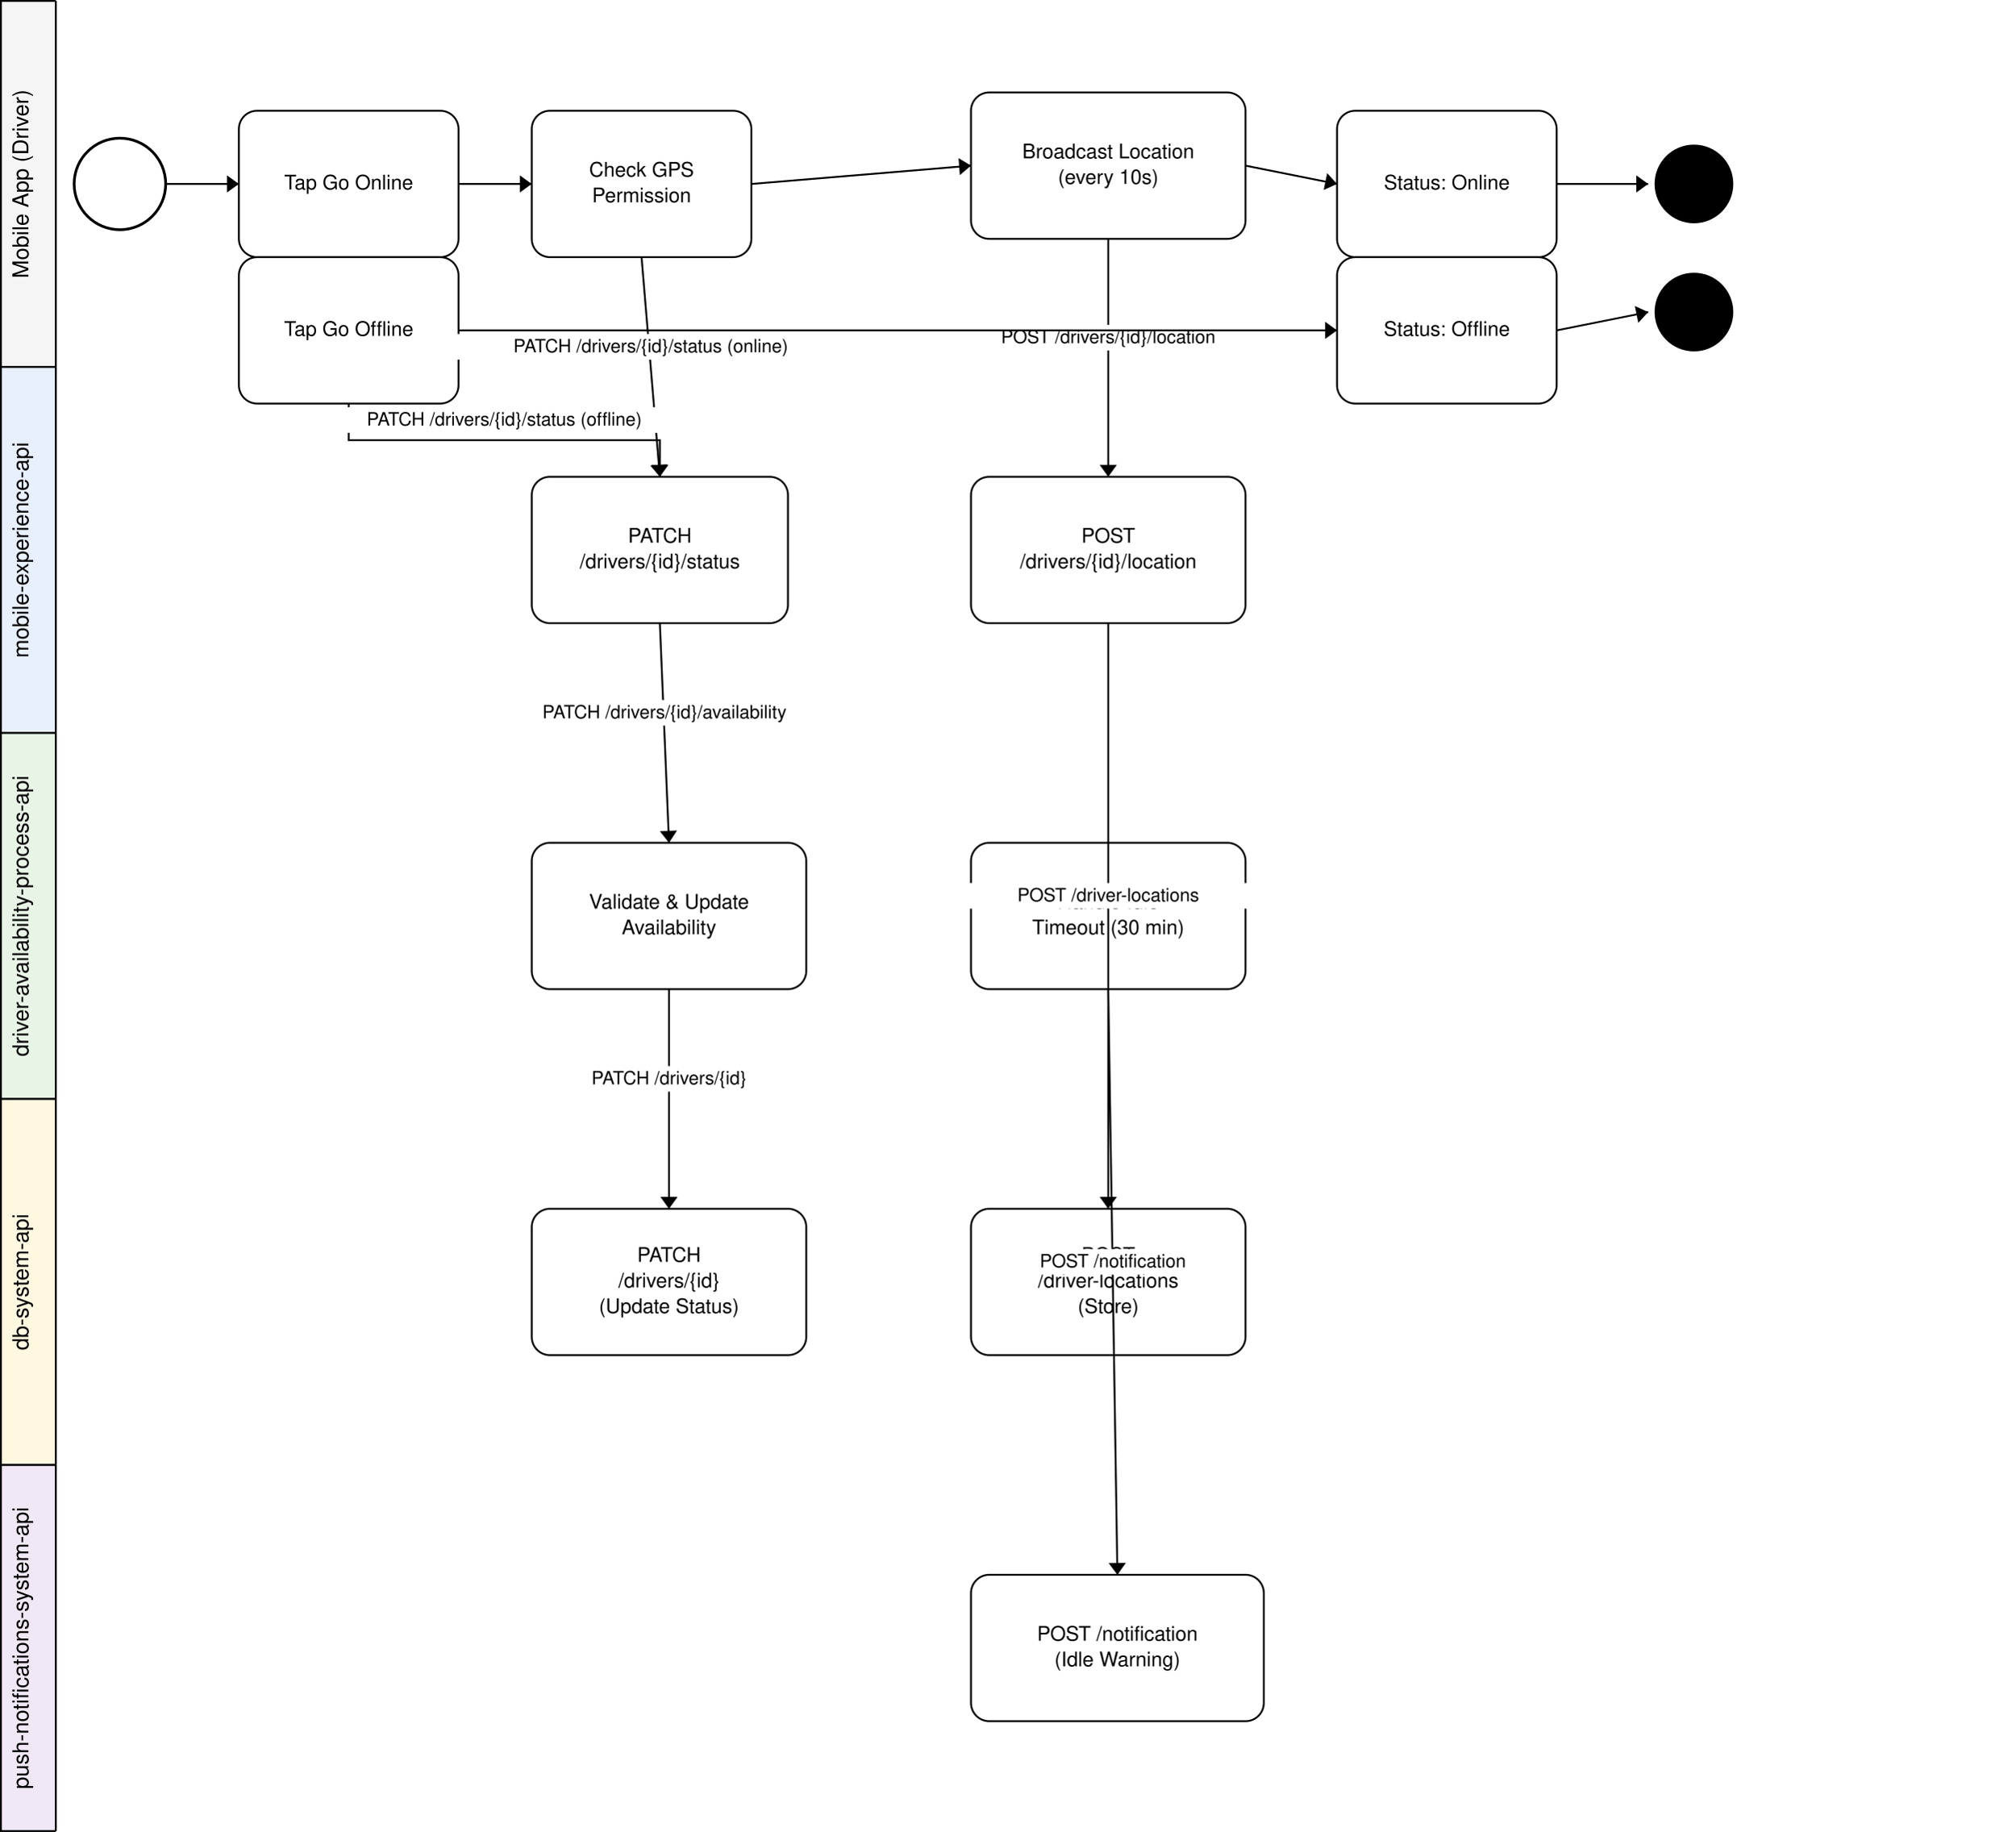
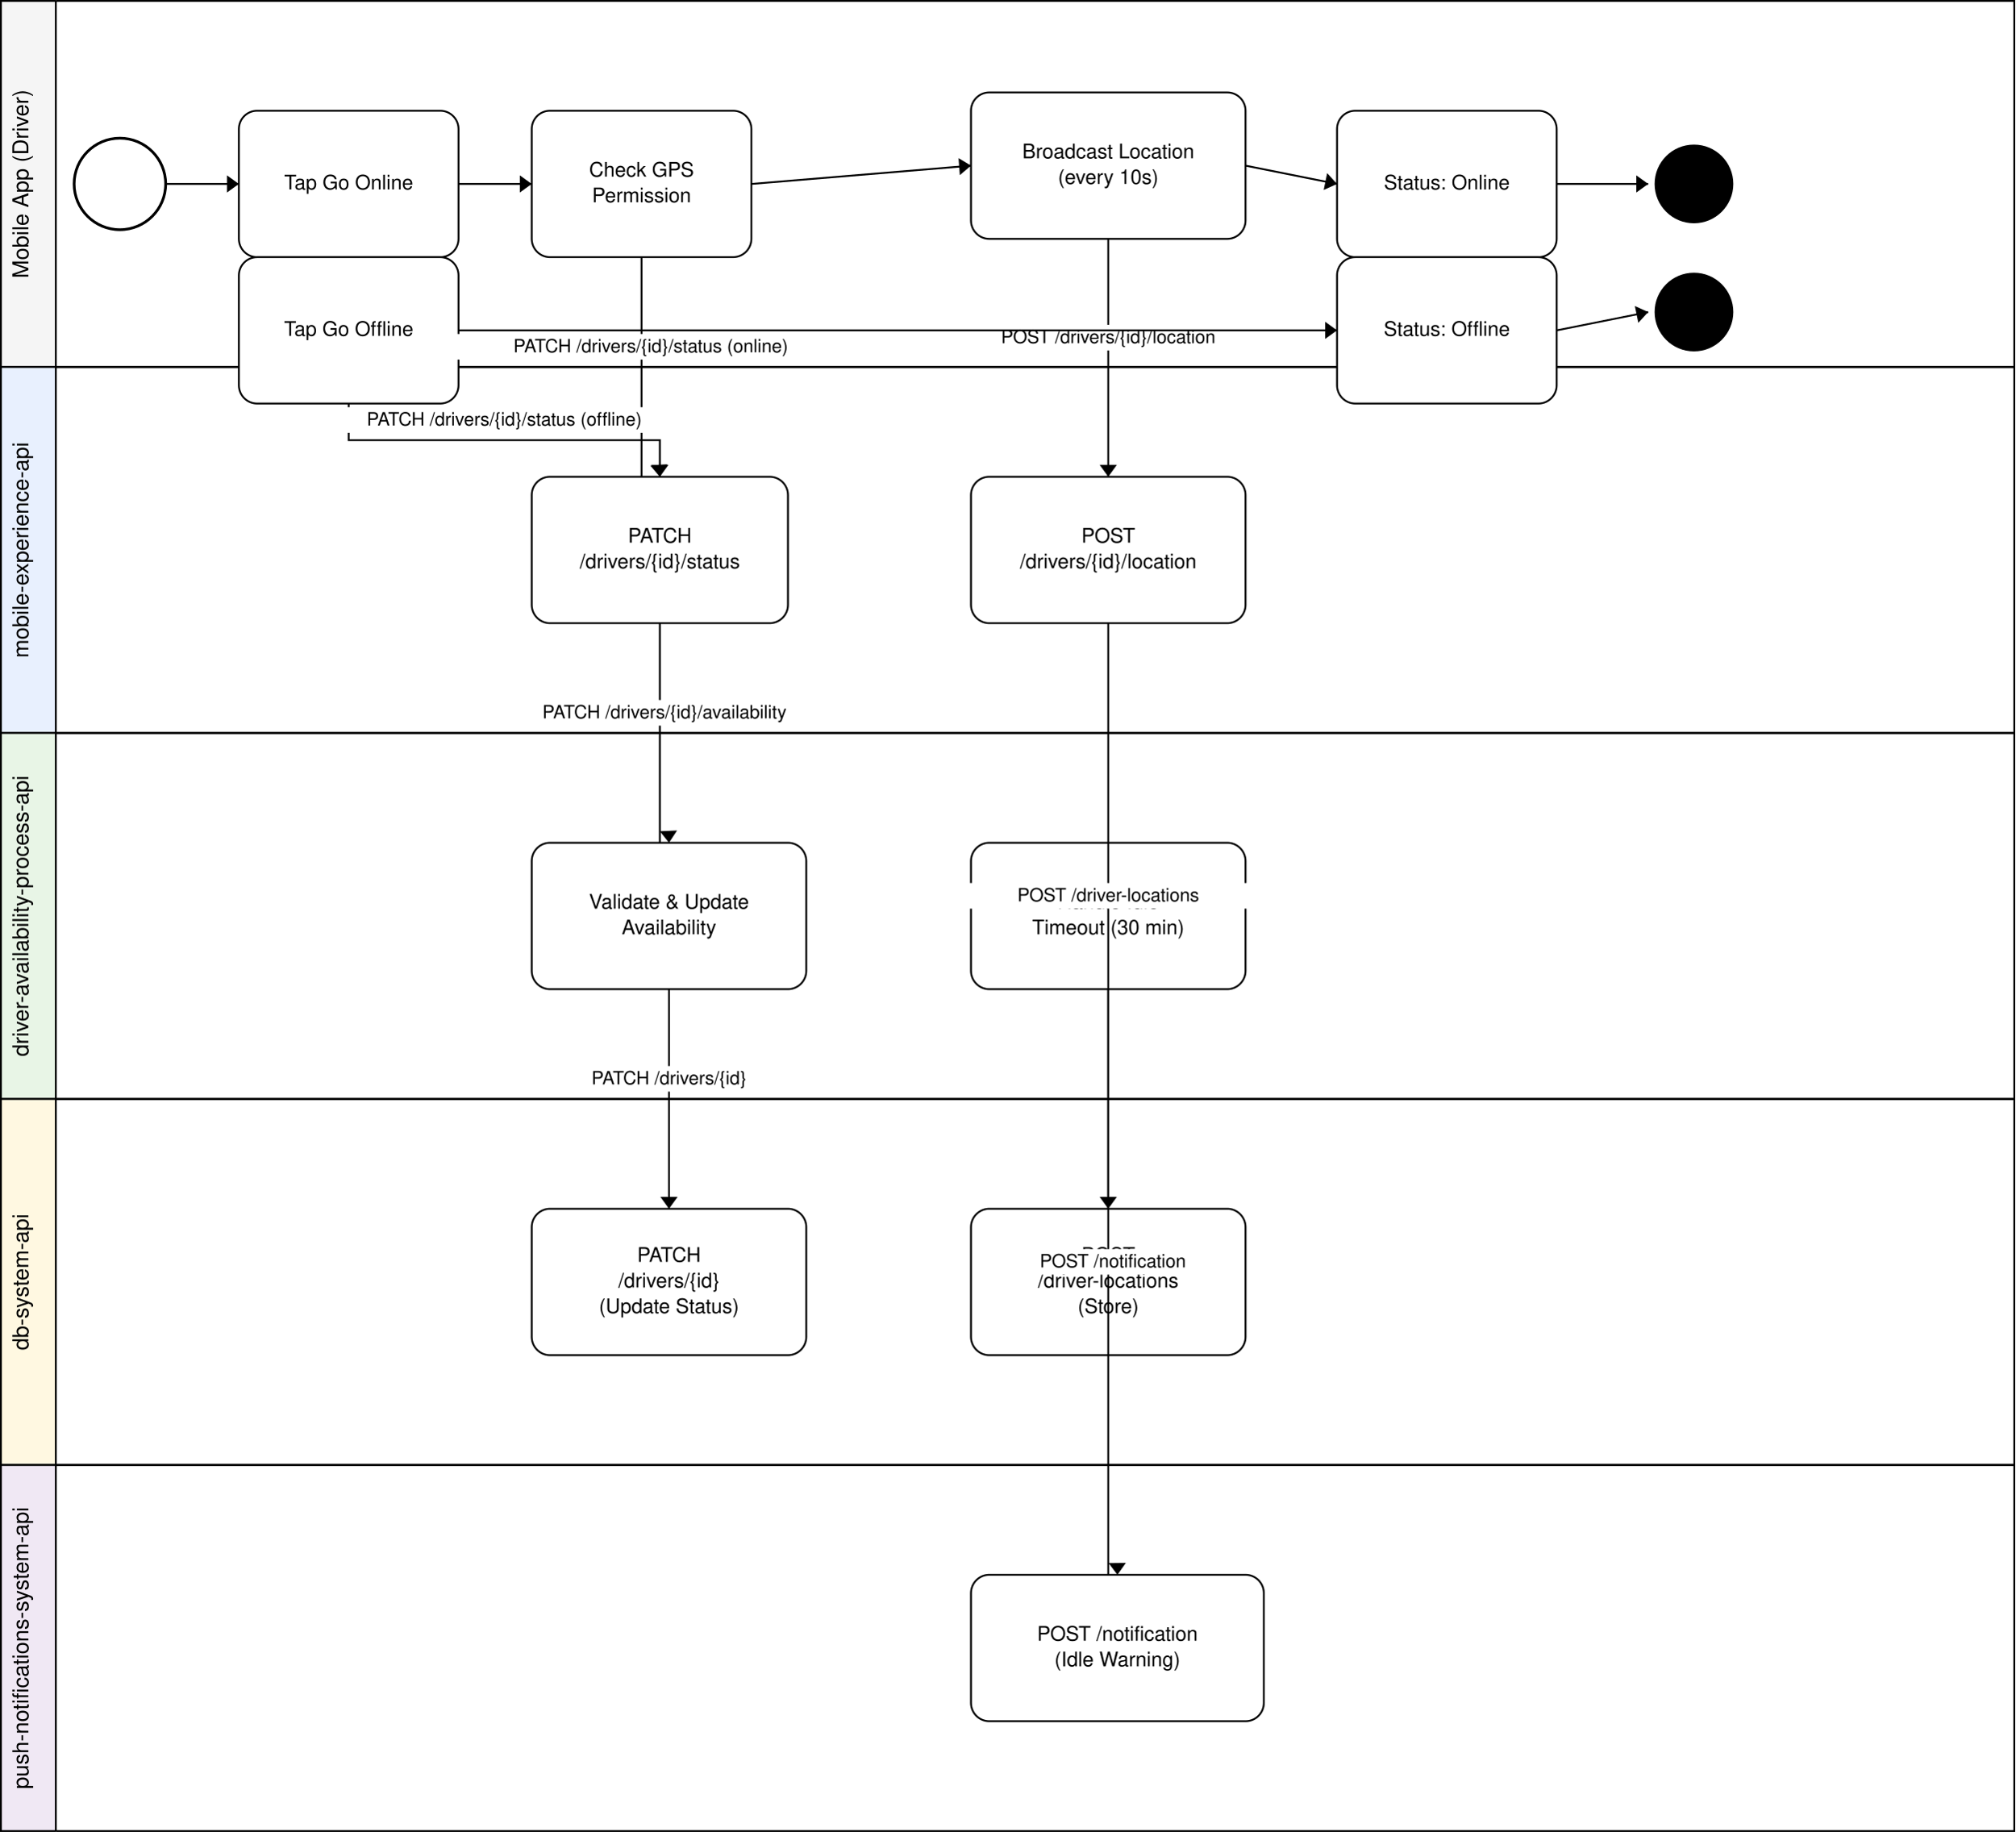
<svg xmlns="http://www.w3.org/2000/svg" version="1.1" width="1101px" height="1001px" viewBox="-0.5 -0.5 1101 1001" content="&lt;mxfile host=&quot;app.diagrams.net&quot; agent=&quot;RideXpress-docs&quot; version=&quot;24.5.3&quot; type=&quot;github&quot;&gt;   &lt;diagram name=&quot;Driver Availability (Go Online / Offline) Flow&quot; id=&quot;diagram-01&quot;&gt;     &lt;mxGraphModel dx=&quot;1652&quot; dy=&quot;1200&quot; grid=&quot;1&quot; gridSize=&quot;10&quot; guides=&quot;1&quot; tooltips=&quot;1&quot; connect=&quot;1&quot; arrows=&quot;1&quot; fold=&quot;1&quot; page=&quot;1&quot; pageScale=&quot;1&quot; pageWidth=&quot;1100&quot; pageHeight=&quot;1000&quot; math=&quot;0&quot; shadow=&quot;0&quot;&gt;       &lt;root&gt;         &lt;mxCell id=&quot;0&quot; /&gt;         &lt;mxCell id=&quot;1&quot; parent=&quot;0&quot; /&gt;         &lt;mxCell id=&quot;L1&quot; value=&quot;Mobile App (Driver)&quot; style=&quot;swimlane;horizontal=0;whiteSpace=wrap;html=1;&quot; parent=&quot;1&quot; vertex=&quot;1&quot;&gt;           &lt;mxGeometry y=&quot;0&quot; width=&quot;1100&quot; height=&quot;200&quot; as=&quot;geometry&quot; /&gt;         &lt;/mxCell&gt;         &lt;mxCell id=&quot;L2&quot; value=&quot;mobile-experience-api&quot; style=&quot;swimlane;horizontal=0;whiteSpace=wrap;html=1;&quot; parent=&quot;1&quot; vertex=&quot;1&quot;&gt;           &lt;mxGeometry y=&quot;200&quot; width=&quot;1100&quot; height=&quot;200&quot; as=&quot;geometry&quot; /&gt;         &lt;/mxCell&gt;         &lt;mxCell id=&quot;L3&quot; value=&quot;driver-availability-process-api&quot; style=&quot;swimlane;horizontal=0;whiteSpace=wrap;html=1;&quot; parent=&quot;1&quot; vertex=&quot;1&quot;&gt;           &lt;mxGeometry y=&quot;400&quot; width=&quot;1100&quot; height=&quot;200&quot; as=&quot;geometry&quot; /&gt;         &lt;/mxCell&gt;         &lt;mxCell id=&quot;L4&quot; value=&quot;db-system-api&quot; style=&quot;swimlane;horizontal=0;whiteSpace=wrap;html=1;&quot; parent=&quot;1&quot; vertex=&quot;1&quot;&gt;           &lt;mxGeometry y=&quot;600&quot; width=&quot;1100&quot; height=&quot;200&quot; as=&quot;geometry&quot; /&gt;         &lt;/mxCell&gt;         &lt;mxCell id=&quot;L5&quot; value=&quot;push-notifications-system-api&quot; style=&quot;swimlane;horizontal=0;whiteSpace=wrap;html=1;&quot; parent=&quot;1&quot; vertex=&quot;1&quot;&gt;           &lt;mxGeometry y=&quot;800&quot; width=&quot;1100&quot; height=&quot;200&quot; as=&quot;geometry&quot; /&gt;         &lt;/mxCell&gt;         &lt;mxCell id=&quot;start&quot; style=&quot;points=[[0.145,0.145,0],[0.5,0,0],[0.855,0.145,0],[1,0.5,0],[0.855,0.855,0],[0.5,1,0],[0.145,0.855,0],[0,0.5,0]];shape=mxgraph.bpmn.event;html=1;verticalLabelPosition=bottom;labelBackgroundColor=#ffffff;verticalAlign=top;align=center;perimeter=ellipsePerimeter;outlineConnect=0;aspect=fixed;outline=standard;symbol=general;&quot; parent=&quot;L1&quot; vertex=&quot;1&quot;&gt;           &lt;mxGeometry x=&quot;40&quot; y=&quot;75&quot; width=&quot;50&quot; height=&quot;50&quot; as=&quot;geometry&quot; /&gt;         &lt;/mxCell&gt;         &lt;mxCell id=&quot;t1&quot; value=&quot;Tap Go Online&quot; style=&quot;points=[[0.25,0,0],[0.5,0,0],[0.75,0,0],[1,0.25,0],[1,0.5,0],[1,0.75,0],[0.75,1,0],[0.5,1,0],[0.25,1,0],[0,0.75,0],[0,0.5,0],[0,0.25,0]];shape=mxgraph.bpmn.task;whiteSpace=wrap;rectStyle=rounded;size=10;html=1;container=1;expand=0;collapsible=0;taskMarker=abstract;&quot; parent=&quot;L1&quot; vertex=&quot;1&quot;&gt;           &lt;mxGeometry x=&quot;130&quot; y=&quot;60&quot; width=&quot;120&quot; height=&quot;80&quot; as=&quot;geometry&quot; /&gt;         &lt;/mxCell&gt;         &lt;mxCell id=&quot;t1b&quot; value=&quot;Check GPS Permission&quot; style=&quot;points=[[0.25,0,0],[0.5,0,0],[0.75,0,0],[1,0.25,0],[1,0.5,0],[1,0.75,0],[0.75,1,0],[0.5,1,0],[0.25,1,0],[0,0.75,0],[0,0.5,0],[0,0.25,0]];shape=mxgraph.bpmn.task;whiteSpace=wrap;rectStyle=rounded;size=10;html=1;container=1;expand=0;collapsible=0;taskMarker=abstract;&quot; parent=&quot;L1&quot; vertex=&quot;1&quot;&gt;           &lt;mxGeometry x=&quot;290&quot; y=&quot;60&quot; width=&quot;120&quot; height=&quot;80&quot; as=&quot;geometry&quot; /&gt;         &lt;/mxCell&gt;         &lt;mxCell id=&quot;t1c&quot; value=&quot;Broadcast Location (every 10s)&quot; style=&quot;points=[[0.25,0,0],[0.5,0,0],[0.75,0,0],[1,0.25,0],[1,0.5,0],[1,0.75,0],[0.75,1,0],[0.5,1,0],[0.25,1,0],[0,0.75,0],[0,0.5,0],[0,0.25,0]];shape=mxgraph.bpmn.task;whiteSpace=wrap;rectStyle=rounded;size=10;html=1;container=1;expand=0;collapsible=0;taskMarker=abstract;&quot; parent=&quot;L1&quot; vertex=&quot;1&quot;&gt;           &lt;mxGeometry x=&quot;530&quot; y=&quot;50&quot; width=&quot;150&quot; height=&quot;80&quot; as=&quot;geometry&quot; /&gt;         &lt;/mxCell&gt;         &lt;mxCell id=&quot;t1d&quot; value=&quot;Status: Online&quot; style=&quot;points=[[0.25,0,0],[0.5,0,0],[0.75,0,0],[1,0.25,0],[1,0.5,0],[1,0.75,0],[0.75,1,0],[0.5,1,0],[0.25,1,0],[0,0.75,0],[0,0.5,0],[0,0.25,0]];shape=mxgraph.bpmn.task;whiteSpace=wrap;rectStyle=rounded;size=10;html=1;container=1;expand=0;collapsible=0;taskMarker=abstract;&quot; parent=&quot;L1&quot; vertex=&quot;1&quot;&gt;           &lt;mxGeometry x=&quot;730&quot; y=&quot;60&quot; width=&quot;120&quot; height=&quot;80&quot; as=&quot;geometry&quot; /&gt;         &lt;/mxCell&gt;         &lt;mxCell id=&quot;t1e&quot; value=&quot;Tap Go Offline&quot; style=&quot;points=[[0.25,0,0],[0.5,0,0],[0.75,0,0],[1,0.25,0],[1,0.5,0],[1,0.75,0],[0.75,1,0],[0.5,1,0],[0.25,1,0],[0,0.75,0],[0,0.5,0],[0,0.25,0]];shape=mxgraph.bpmn.task;whiteSpace=wrap;rectStyle=rounded;size=10;html=1;container=1;expand=0;collapsible=0;taskMarker=abstract;&quot; parent=&quot;L1&quot; vertex=&quot;1&quot;&gt;           &lt;mxGeometry x=&quot;130&quot; y=&quot;140&quot; width=&quot;120&quot; height=&quot;80&quot; as=&quot;geometry&quot; /&gt;         &lt;/mxCell&gt;         &lt;mxCell id=&quot;t1f&quot; value=&quot;Status: Offline&quot; style=&quot;points=[[0.25,0,0],[0.5,0,0],[0.75,0,0],[1,0.25,0],[1,0.5,0],[1,0.75,0],[0.75,1,0],[0.5,1,0],[0.25,1,0],[0,0.75,0],[0,0.5,0],[0,0.25,0]];shape=mxgraph.bpmn.task;whiteSpace=wrap;rectStyle=rounded;size=10;html=1;container=1;expand=0;collapsible=0;taskMarker=abstract;&quot; parent=&quot;L1&quot; vertex=&quot;1&quot;&gt;           &lt;mxGeometry x=&quot;730&quot; y=&quot;140&quot; width=&quot;120&quot; height=&quot;80&quot; as=&quot;geometry&quot; /&gt;         &lt;/mxCell&gt;         &lt;mxCell id=&quot;end&quot; style=&quot;ellipse;whiteSpace=wrap;html=1;aspect=fixed;fillColor=#000000;&quot; parent=&quot;L1&quot; vertex=&quot;1&quot;&gt;           &lt;mxGeometry x=&quot;900&quot; y=&quot;75&quot; width=&quot;50&quot; height=&quot;50&quot; as=&quot;geometry&quot; /&gt;         &lt;/mxCell&gt;         &lt;mxCell id=&quot;end2&quot; style=&quot;ellipse;whiteSpace=wrap;html=1;aspect=fixed;fillColor=#000000;&quot; parent=&quot;L1&quot; vertex=&quot;1&quot;&gt;           &lt;mxGeometry x=&quot;900&quot; y=&quot;145&quot; width=&quot;50&quot; height=&quot;50&quot; as=&quot;geometry&quot; /&gt;         &lt;/mxCell&gt;         &lt;mxCell id=&quot;t2&quot; value=&quot;PATCH /drivers/{id}/status&quot; style=&quot;points=[[0.25,0,0],[0.5,0,0],[0.75,0,0],[1,0.25,0],[1,0.5,0],[1,0.75,0],[0.75,1,0],[0.5,1,0],[0.25,1,0],[0,0.75,0],[0,0.5,0],[0,0.25,0]];shape=mxgraph.bpmn.task;whiteSpace=wrap;rectStyle=rounded;size=10;html=1;container=1;expand=0;collapsible=0;taskMarker=abstract;&quot; parent=&quot;L2&quot; vertex=&quot;1&quot;&gt;           &lt;mxGeometry x=&quot;290&quot; y=&quot;60&quot; width=&quot;140&quot; height=&quot;80&quot; as=&quot;geometry&quot; /&gt;         &lt;/mxCell&gt;         &lt;mxCell id=&quot;t2b&quot; value=&quot;POST /drivers/{id}/location&quot; style=&quot;points=[[0.25,0,0],[0.5,0,0],[0.75,0,0],[1,0.25,0],[1,0.5,0],[1,0.75,0],[0.75,1,0],[0.5,1,0],[0.25,1,0],[0,0.75,0],[0,0.5,0],[0,0.25,0]];shape=mxgraph.bpmn.task;whiteSpace=wrap;rectStyle=rounded;size=10;html=1;container=1;expand=0;collapsible=0;taskMarker=abstract;&quot; parent=&quot;L2&quot; vertex=&quot;1&quot;&gt;           &lt;mxGeometry x=&quot;530&quot; y=&quot;60&quot; width=&quot;150&quot; height=&quot;80&quot; as=&quot;geometry&quot; /&gt;         &lt;/mxCell&gt;         &lt;mxCell id=&quot;t3&quot; value=&quot;Validate &amp;amp; Update Availability&quot; style=&quot;points=[[0.25,0,0],[0.5,0,0],[0.75,0,0],[1,0.25,0],[1,0.5,0],[1,0.75,0],[0.75,1,0],[0.5,1,0],[0.25,1,0],[0,0.75,0],[0,0.5,0],[0,0.25,0]];shape=mxgraph.bpmn.task;whiteSpace=wrap;rectStyle=rounded;size=10;html=1;container=1;expand=0;collapsible=0;taskMarker=abstract;&quot; parent=&quot;L3&quot; vertex=&quot;1&quot;&gt;           &lt;mxGeometry x=&quot;290&quot; y=&quot;60&quot; width=&quot;150&quot; height=&quot;80&quot; as=&quot;geometry&quot; /&gt;         &lt;/mxCell&gt;         &lt;mxCell id=&quot;t3b&quot; value=&quot;Handle Idle Timeout (30 min)&quot; style=&quot;points=[[0.25,0,0],[0.5,0,0],[0.75,0,0],[1,0.25,0],[1,0.5,0],[1,0.75,0],[0.75,1,0],[0.5,1,0],[0.25,1,0],[0,0.75,0],[0,0.5,0],[0,0.25,0]];shape=mxgraph.bpmn.task;whiteSpace=wrap;rectStyle=rounded;size=10;html=1;container=1;expand=0;collapsible=0;taskMarker=abstract;&quot; parent=&quot;L3&quot; vertex=&quot;1&quot;&gt;           &lt;mxGeometry x=&quot;530&quot; y=&quot;60&quot; width=&quot;150&quot; height=&quot;80&quot; as=&quot;geometry&quot; /&gt;         &lt;/mxCell&gt;         &lt;mxCell id=&quot;t4&quot; value=&quot;PATCH /drivers/{id} (Update Status)&quot; style=&quot;points=[[0.25,0,0],[0.5,0,0],[0.75,0,0],[1,0.25,0],[1,0.5,0],[1,0.75,0],[0.75,1,0],[0.5,1,0],[0.25,1,0],[0,0.75,0],[0,0.5,0],[0,0.25,0]];shape=mxgraph.bpmn.task;whiteSpace=wrap;rectStyle=rounded;size=10;html=1;container=1;expand=0;collapsible=0;taskMarker=abstract;&quot; parent=&quot;L4&quot; vertex=&quot;1&quot;&gt;           &lt;mxGeometry x=&quot;290&quot; y=&quot;60&quot; width=&quot;150&quot; height=&quot;80&quot; as=&quot;geometry&quot; /&gt;         &lt;/mxCell&gt;         &lt;mxCell id=&quot;t4b&quot; value=&quot;POST /driver-locations (Store)&quot; style=&quot;points=[[0.25,0,0],[0.5,0,0],[0.75,0,0],[1,0.25,0],[1,0.5,0],[1,0.75,0],[0.75,1,0],[0.5,1,0],[0.25,1,0],[0,0.75,0],[0,0.5,0],[0,0.25,0]];shape=mxgraph.bpmn.task;whiteSpace=wrap;rectStyle=rounded;size=10;html=1;container=1;expand=0;collapsible=0;taskMarker=abstract;&quot; parent=&quot;L4&quot; vertex=&quot;1&quot;&gt;           &lt;mxGeometry x=&quot;530&quot; y=&quot;60&quot; width=&quot;150&quot; height=&quot;80&quot; as=&quot;geometry&quot; /&gt;         &lt;/mxCell&gt;         &lt;mxCell id=&quot;t5&quot; value=&quot;POST /notification (Idle Warning)&quot; style=&quot;points=[[0.25,0,0],[0.5,0,0],[0.75,0,0],[1,0.25,0],[1,0.5,0],[1,0.75,0],[0.75,1,0],[0.5,1,0],[0.25,1,0],[0,0.75,0],[0,0.5,0],[0,0.25,0]];shape=mxgraph.bpmn.task;whiteSpace=wrap;rectStyle=rounded;size=10;html=1;container=1;expand=0;collapsible=0;taskMarker=abstract;&quot; parent=&quot;L5&quot; vertex=&quot;1&quot;&gt;           &lt;mxGeometry x=&quot;530&quot; y=&quot;60&quot; width=&quot;160&quot; height=&quot;80&quot; as=&quot;geometry&quot; /&gt;         &lt;/mxCell&gt;         &lt;mxCell id=&quot;e1&quot; style=&quot;edgeStyle=orthogonalEdgeStyle;rounded=0;orthogonalLoop=1;jettySize=auto;html=1;&quot; parent=&quot;1&quot; edge=&quot;1&quot; source=&quot;start&quot; target=&quot;t1&quot;&gt;           &lt;mxGeometry relative=&quot;1&quot; as=&quot;geometry&quot; /&gt;         &lt;/mxCell&gt;         &lt;mxCell id=&quot;e2&quot; style=&quot;edgeStyle=orthogonalEdgeStyle;rounded=0;orthogonalLoop=1;jettySize=auto;html=1;&quot; parent=&quot;1&quot; edge=&quot;1&quot; source=&quot;t1&quot; target=&quot;t1b&quot;&gt;           &lt;mxGeometry relative=&quot;1&quot; as=&quot;geometry&quot; /&gt;         &lt;/mxCell&gt;         &lt;mxCell id=&quot;e3&quot; style=&quot;edgeStyle=orthogonalEdgeStyle;rounded=0;orthogonalLoop=1;jettySize=auto;html=1;&quot; parent=&quot;1&quot; edge=&quot;1&quot; source=&quot;t1b&quot; target=&quot;t2&quot;&gt;           &lt;mxGeometry relative=&quot;1&quot; as=&quot;geometry&quot; /&gt;         &lt;/mxCell&gt;         &lt;mxCell id=&quot;e3_l&quot; value=&quot;PATCH /drivers/{id}/status (online)&quot; style=&quot;edgeLabel;html=1;align=center;verticalAlign=middle;resizable=0;points=[];&quot; parent=&quot;e3&quot; vertex=&quot;1&quot;&gt;           &lt;mxGeometry relative=&quot;1&quot; as=&quot;geometry&quot; /&gt;             &lt;mxPoint as=&quot;offset&quot; /&gt;         &lt;/mxCell&gt;         &lt;mxCell id=&quot;e4&quot; style=&quot;edgeStyle=orthogonalEdgeStyle;rounded=0;orthogonalLoop=1;jettySize=auto;html=1;&quot; parent=&quot;1&quot; edge=&quot;1&quot; source=&quot;t2&quot; target=&quot;t3&quot;&gt;           &lt;mxGeometry relative=&quot;1&quot; as=&quot;geometry&quot; /&gt;         &lt;/mxCell&gt;         &lt;mxCell id=&quot;e4_l&quot; value=&quot;PATCH /drivers/{id}/availability&quot; style=&quot;edgeLabel;html=1;align=center;verticalAlign=middle;resizable=0;points=[];&quot; parent=&quot;e4&quot; vertex=&quot;1&quot;&gt;           &lt;mxGeometry relative=&quot;1&quot; as=&quot;geometry&quot; /&gt;             &lt;mxPoint as=&quot;offset&quot; /&gt;         &lt;/mxCell&gt;         &lt;mxCell id=&quot;e5&quot; style=&quot;edgeStyle=orthogonalEdgeStyle;rounded=0;orthogonalLoop=1;jettySize=auto;html=1;&quot; parent=&quot;1&quot; edge=&quot;1&quot; source=&quot;t3&quot; target=&quot;t4&quot;&gt;           &lt;mxGeometry relative=&quot;1&quot; as=&quot;geometry&quot; /&gt;         &lt;/mxCell&gt;         &lt;mxCell id=&quot;e5_l&quot; value=&quot;PATCH /drivers/{id}&quot; style=&quot;edgeLabel;html=1;align=center;verticalAlign=middle;resizable=0;points=[];&quot; parent=&quot;e5&quot; vertex=&quot;1&quot;&gt;           &lt;mxGeometry relative=&quot;1&quot; as=&quot;geometry&quot; /&gt;             &lt;mxPoint as=&quot;offset&quot; /&gt;         &lt;/mxCell&gt;         &lt;mxCell id=&quot;e6&quot; style=&quot;edgeStyle=orthogonalEdgeStyle;rounded=0;orthogonalLoop=1;jettySize=auto;html=1;&quot; parent=&quot;1&quot; edge=&quot;1&quot; source=&quot;t1c&quot; target=&quot;t2b&quot;&gt;           &lt;mxGeometry relative=&quot;1&quot; as=&quot;geometry&quot; /&gt;         &lt;/mxCell&gt;         &lt;mxCell id=&quot;e6_l&quot; value=&quot;POST /drivers/{id}/location&quot; style=&quot;edgeLabel;html=1;align=center;verticalAlign=middle;resizable=0;points=[];&quot; parent=&quot;e6&quot; vertex=&quot;1&quot;&gt;           &lt;mxGeometry relative=&quot;1&quot; as=&quot;geometry&quot; /&gt;             &lt;mxPoint as=&quot;offset&quot; /&gt;         &lt;/mxCell&gt;         &lt;mxCell id=&quot;e7&quot; style=&quot;edgeStyle=orthogonalEdgeStyle;rounded=0;orthogonalLoop=1;jettySize=auto;html=1;&quot; parent=&quot;1&quot; edge=&quot;1&quot; source=&quot;t2b&quot; target=&quot;t4b&quot;&gt;           &lt;mxGeometry relative=&quot;1&quot; as=&quot;geometry&quot; /&gt;         &lt;/mxCell&gt;         &lt;mxCell id=&quot;e7_l&quot; value=&quot;POST /driver-locations&quot; style=&quot;edgeLabel;html=1;align=center;verticalAlign=middle;resizable=0;points=[];&quot; parent=&quot;e7&quot; vertex=&quot;1&quot;&gt;           &lt;mxGeometry relative=&quot;1&quot; as=&quot;geometry&quot; /&gt;             &lt;mxPoint as=&quot;offset&quot; /&gt;         &lt;/mxCell&gt;         &lt;mxCell id=&quot;e8&quot; style=&quot;edgeStyle=orthogonalEdgeStyle;rounded=0;orthogonalLoop=1;jettySize=auto;html=1;&quot; parent=&quot;1&quot; edge=&quot;1&quot; source=&quot;t1b&quot; target=&quot;t1c&quot;&gt;           &lt;mxGeometry relative=&quot;1&quot; as=&quot;geometry&quot; /&gt;         &lt;/mxCell&gt;         &lt;mxCell id=&quot;e9&quot; style=&quot;edgeStyle=orthogonalEdgeStyle;rounded=0;orthogonalLoop=1;jettySize=auto;html=1;&quot; parent=&quot;1&quot; edge=&quot;1&quot; source=&quot;t1c&quot; target=&quot;t1d&quot;&gt;           &lt;mxGeometry relative=&quot;1&quot; as=&quot;geometry&quot; /&gt;         &lt;/mxCell&gt;         &lt;mxCell id=&quot;e10&quot; style=&quot;edgeStyle=orthogonalEdgeStyle;rounded=0;orthogonalLoop=1;jettySize=auto;html=1;&quot; parent=&quot;1&quot; edge=&quot;1&quot; source=&quot;t1d&quot; target=&quot;end&quot;&gt;           &lt;mxGeometry relative=&quot;1&quot; as=&quot;geometry&quot; /&gt;         &lt;/mxCell&gt;         &lt;mxCell id=&quot;e11&quot; style=&quot;edgeStyle=orthogonalEdgeStyle;rounded=0;orthogonalLoop=1;jettySize=auto;html=1;&quot; parent=&quot;1&quot; edge=&quot;1&quot; source=&quot;t3b&quot; target=&quot;t5&quot;&gt;           &lt;mxGeometry relative=&quot;1&quot; as=&quot;geometry&quot; /&gt;         &lt;/mxCell&gt;         &lt;mxCell id=&quot;e11_l&quot; value=&quot;POST /notification&quot; style=&quot;edgeLabel;html=1;align=center;verticalAlign=middle;resizable=0;points=[];&quot; parent=&quot;e11&quot; vertex=&quot;1&quot;&gt;           &lt;mxGeometry relative=&quot;1&quot; as=&quot;geometry&quot; /&gt;             &lt;mxPoint as=&quot;offset&quot; /&gt;         &lt;/mxCell&gt;         &lt;mxCell id=&quot;e12&quot; style=&quot;edgeStyle=orthogonalEdgeStyle;rounded=0;orthogonalLoop=1;jettySize=auto;html=1;&quot; parent=&quot;1&quot; edge=&quot;1&quot; source=&quot;t1e&quot; target=&quot;t2&quot;&gt;           &lt;mxGeometry relative=&quot;1&quot; as=&quot;geometry&quot; /&gt;         &lt;/mxCell&gt;         &lt;mxCell id=&quot;e12_l&quot; value=&quot;PATCH /drivers/{id}/status (offline)&quot; style=&quot;edgeLabel;html=1;align=center;verticalAlign=middle;resizable=0;points=[];&quot; parent=&quot;e12&quot; vertex=&quot;1&quot;&gt;           &lt;mxGeometry relative=&quot;1&quot; as=&quot;geometry&quot; /&gt;             &lt;mxPoint as=&quot;offset&quot; /&gt;         &lt;/mxCell&gt;         &lt;mxCell id=&quot;e13&quot; style=&quot;edgeStyle=orthogonalEdgeStyle;rounded=0;orthogonalLoop=1;jettySize=auto;html=1;&quot; parent=&quot;1&quot; edge=&quot;1&quot; source=&quot;t1e&quot; target=&quot;t1f&quot;&gt;           &lt;mxGeometry relative=&quot;1&quot; as=&quot;geometry&quot; /&gt;         &lt;/mxCell&gt;         &lt;mxCell id=&quot;e14&quot; style=&quot;edgeStyle=orthogonalEdgeStyle;rounded=0;orthogonalLoop=1;jettySize=auto;html=1;&quot; parent=&quot;1&quot; edge=&quot;1&quot; source=&quot;t1f&quot; target=&quot;end2&quot;&gt;           &lt;mxGeometry relative=&quot;1&quot; as=&quot;geometry&quot; /&gt;         &lt;/mxCell&gt;       &lt;/root&gt;     &lt;/mxGraphModel&gt;   &lt;/diagram&gt; &lt;/mxfile&gt;" style="background-color: rgb(255, 255, 255);">
  <defs />
  <g>
    <path d="M 30 0 L 0 0 L 0 200 L 30 200" fill="#f5f5f5" stroke="rgb(0, 0, 0)" stroke-miterlimit="10" pointer-events="all" />
-     <path d="30 0 L 1100 0 L 1100 200 L 30 200" fill="none" stroke="rgb(0, 0, 0)" stroke-miterlimit="10" pointer-events="none" />
+     <path d="M 30 0 L 1100 0 L 1100 200 L 30 200" fill="none" stroke="rgb(0, 0, 0)" stroke-miterlimit="10" pointer-events="none" />
    <path d="M 30 0 L 30 200" fill="none" stroke="rgb(0, 0, 0)" stroke-miterlimit="10" pointer-events="none" />
    <g transform="translate(15,100)">
      <text text-anchor="middle" font-family="Helvetica" font-size="12" transform="rotate(-90)" fill="rgb(0,0,0)">Mobile App (Driver)</text>
    </g>
    <path d="M 30 200 L 0 200 L 0 400 L 30 400" fill="#e8f0fe" stroke="rgb(0, 0, 0)" stroke-miterlimit="10" pointer-events="all" />
-     <path d="30 200 L 1100 200 L 1100 400 L 30 400" fill="none" stroke="rgb(0, 0, 0)" stroke-miterlimit="10" pointer-events="none" />
+     <path d="M 30 200 L 1100 200 L 1100 400 L 30 400" fill="none" stroke="rgb(0, 0, 0)" stroke-miterlimit="10" pointer-events="none" />
    <path d="M 30 200 L 30 400" fill="none" stroke="rgb(0, 0, 0)" stroke-miterlimit="10" pointer-events="none" />
    <g transform="translate(15,300)">
      <text text-anchor="middle" font-family="Helvetica" font-size="12" transform="rotate(-90)" fill="rgb(0,0,0)">mobile-experience-api</text>
    </g>
    <path d="M 30 400 L 0 400 L 0 600 L 30 600" fill="#e8f5e6" stroke="rgb(0, 0, 0)" stroke-miterlimit="10" pointer-events="all" />
-     <path d="30 400 L 1100 400 L 1100 600 L 30 600" fill="none" stroke="rgb(0, 0, 0)" stroke-miterlimit="10" pointer-events="none" />
+     <path d="M 30 400 L 1100 400 L 1100 600 L 30 600" fill="none" stroke="rgb(0, 0, 0)" stroke-miterlimit="10" pointer-events="none" />
    <path d="M 30 400 L 30 600" fill="none" stroke="rgb(0, 0, 0)" stroke-miterlimit="10" pointer-events="none" />
    <g transform="translate(15,500)">
      <text text-anchor="middle" font-family="Helvetica" font-size="12" transform="rotate(-90)" fill="rgb(0,0,0)">driver-availability-process-api</text>
    </g>
    <path d="M 30 600 L 0 600 L 0 800 L 30 800" fill="#fff8e1" stroke="rgb(0, 0, 0)" stroke-miterlimit="10" pointer-events="all" />
-     <path d="30 600 L 1100 600 L 1100 800 L 30 800" fill="none" stroke="rgb(0, 0, 0)" stroke-miterlimit="10" pointer-events="none" />
+     <path d="M 30 600 L 1100 600 L 1100 800 L 30 800" fill="none" stroke="rgb(0, 0, 0)" stroke-miterlimit="10" pointer-events="none" />
    <path d="M 30 600 L 30 800" fill="none" stroke="rgb(0, 0, 0)" stroke-miterlimit="10" pointer-events="none" />
    <g transform="translate(15,700)">
      <text text-anchor="middle" font-family="Helvetica" font-size="12" transform="rotate(-90)" fill="rgb(0,0,0)">db-system-api</text>
    </g>
    <path d="M 30 800 L 0 800 L 0 1000 L 30 1000" fill="#f0e8f4" stroke="rgb(0, 0, 0)" stroke-miterlimit="10" pointer-events="all" />
-     <path d="30 800 L 1100 800 L 1100 1000 L 30 1000" fill="none" stroke="rgb(0, 0, 0)" stroke-miterlimit="10" pointer-events="none" />
+     <path d="M 30 800 L 1100 800 L 1100 1000 L 30 1000" fill="none" stroke="rgb(0, 0, 0)" stroke-miterlimit="10" pointer-events="none" />
    <path d="M 30 800 L 30 1000" fill="none" stroke="rgb(0, 0, 0)" stroke-miterlimit="10" pointer-events="none" />
    <g transform="translate(15,900)">
      <text text-anchor="middle" font-family="Helvetica" font-size="12" transform="rotate(-90)" fill="rgb(0,0,0)">push-notifications-system-api</text>
    </g>
    <ellipse cx="65" cy="100" rx="25" ry="25" fill="rgb(255, 255, 255)" stroke="rgb(0, 0, 0)" stroke-width="1.5" pointer-events="all" />
    <rect x="130" y="60" width="120" height="80" rx="10" ry="10" fill="rgb(255, 255, 255)" stroke="rgb(0, 0, 0)" stroke-miterlimit="10" pointer-events="all" />
    <text x="190" y="103" text-anchor="middle" font-family="Helvetica" font-size="11" fill="rgb(0,0,0)">Tap Go Online</text>
    <rect x="290" y="60" width="120" height="80" rx="10" ry="10" fill="rgb(255, 255, 255)" stroke="rgb(0, 0, 0)" stroke-miterlimit="10" pointer-events="all" />
    <text x="350" y="96" text-anchor="middle" font-family="Helvetica" font-size="11" fill="rgb(0,0,0)">Check GPS</text>
    <text x="350" y="110" text-anchor="middle" font-family="Helvetica" font-size="11" fill="rgb(0,0,0)">Permission</text>
    <rect x="530" y="50" width="150" height="80" rx="10" ry="10" fill="rgb(255, 255, 255)" stroke="rgb(0, 0, 0)" stroke-miterlimit="10" pointer-events="all" />
    <text x="605" y="86" text-anchor="middle" font-family="Helvetica" font-size="11" fill="rgb(0,0,0)">Broadcast Location</text>
    <text x="605" y="100" text-anchor="middle" font-family="Helvetica" font-size="11" fill="rgb(0,0,0)">(every 10s)</text>
    <rect x="730" y="60" width="120" height="80" rx="10" ry="10" fill="rgb(255, 255, 255)" stroke="rgb(0, 0, 0)" stroke-miterlimit="10" pointer-events="all" />
    <text x="790" y="103" text-anchor="middle" font-family="Helvetica" font-size="11" fill="rgb(0,0,0)">Status: Online</text>
    <rect x="130" y="140" width="120" height="80" rx="10" ry="10" fill="rgb(255, 255, 255)" stroke="rgb(0, 0, 0)" stroke-miterlimit="10" pointer-events="all" />
    <text x="190" y="183" text-anchor="middle" font-family="Helvetica" font-size="11" fill="rgb(0,0,0)">Tap Go Offline</text>
    <rect x="730" y="140" width="120" height="80" rx="10" ry="10" fill="rgb(255, 255, 255)" stroke="rgb(0, 0, 0)" stroke-miterlimit="10" pointer-events="all" />
    <text x="790" y="183" text-anchor="middle" font-family="Helvetica" font-size="11" fill="rgb(0,0,0)">Status: Offline</text>
    <ellipse cx="925" cy="100" rx="20" ry="20" fill="rgb(0, 0, 0)" stroke="rgb(0, 0, 0)" stroke-width="3" pointer-events="all" />
    <ellipse cx="925" cy="170" rx="20" ry="20" fill="rgb(0, 0, 0)" stroke="rgb(0, 0, 0)" stroke-width="3" pointer-events="all" />
    <rect x="290" y="260" width="140" height="80" rx="10" ry="10" fill="rgb(255, 255, 255)" stroke="rgb(0, 0, 0)" stroke-miterlimit="10" pointer-events="all" />
    <text x="360" y="296" text-anchor="middle" font-family="Helvetica" font-size="11" fill="rgb(0,0,0)">PATCH</text>
    <text x="360" y="310" text-anchor="middle" font-family="Helvetica" font-size="11" fill="rgb(0,0,0)">/drivers/{id}/status</text>
    <rect x="530" y="260" width="150" height="80" rx="10" ry="10" fill="rgb(255, 255, 255)" stroke="rgb(0, 0, 0)" stroke-miterlimit="10" pointer-events="all" />
    <text x="605" y="296" text-anchor="middle" font-family="Helvetica" font-size="11" fill="rgb(0,0,0)">POST</text>
    <text x="605" y="310" text-anchor="middle" font-family="Helvetica" font-size="11" fill="rgb(0,0,0)">/drivers/{id}/location</text>
    <rect x="290" y="460" width="150" height="80" rx="10" ry="10" fill="rgb(255, 255, 255)" stroke="rgb(0, 0, 0)" stroke-miterlimit="10" pointer-events="all" />
    <text x="365" y="496" text-anchor="middle" font-family="Helvetica" font-size="11" fill="rgb(0,0,0)">Validate &amp; Update</text>
    <text x="365" y="510" text-anchor="middle" font-family="Helvetica" font-size="11" fill="rgb(0,0,0)">Availability</text>
    <rect x="530" y="460" width="150" height="80" rx="10" ry="10" fill="rgb(255, 255, 255)" stroke="rgb(0, 0, 0)" stroke-miterlimit="10" pointer-events="all" />
    <text x="605" y="496" text-anchor="middle" font-family="Helvetica" font-size="11" fill="rgb(0,0,0)">Handle Idle</text>
    <text x="605" y="510" text-anchor="middle" font-family="Helvetica" font-size="11" fill="rgb(0,0,0)">Timeout (30 min)</text>
    <rect x="290" y="660" width="150" height="80" rx="10" ry="10" fill="rgb(255, 255, 255)" stroke="rgb(0, 0, 0)" stroke-miterlimit="10" pointer-events="all" />
    <text x="365" y="689" text-anchor="middle" font-family="Helvetica" font-size="11" fill="rgb(0,0,0)">PATCH</text>
    <text x="365" y="703" text-anchor="middle" font-family="Helvetica" font-size="11" fill="rgb(0,0,0)">/drivers/{id}</text>
    <text x="365" y="717" text-anchor="middle" font-family="Helvetica" font-size="11" fill="rgb(0,0,0)">(Update Status)</text>
    <rect x="530" y="660" width="150" height="80" rx="10" ry="10" fill="rgb(255, 255, 255)" stroke="rgb(0, 0, 0)" stroke-miterlimit="10" pointer-events="all" />
    <text x="605" y="689" text-anchor="middle" font-family="Helvetica" font-size="11" fill="rgb(0,0,0)">POST</text>
    <text x="605" y="703" text-anchor="middle" font-family="Helvetica" font-size="11" fill="rgb(0,0,0)">/driver-locations</text>
    <text x="605" y="717" text-anchor="middle" font-family="Helvetica" font-size="11" fill="rgb(0,0,0)">(Store)</text>
    <rect x="530" y="860" width="160" height="80" rx="10" ry="10" fill="rgb(255, 255, 255)" stroke="rgb(0, 0, 0)" stroke-miterlimit="10" pointer-events="all" />
    <text x="610" y="896" text-anchor="middle" font-family="Helvetica" font-size="11" fill="rgb(0,0,0)">POST /notification</text>
    <text x="610" y="910" text-anchor="middle" font-family="Helvetica" font-size="11" fill="rgb(0,0,0)">(Idle Warning)</text>
    <path d="M 90 100.0 L 130 100.0" fill="none" stroke="rgb(0, 0, 0)" stroke-miterlimit="10" pointer-events="stroke" />
    <path d="M 130 100.0 L 123.5 104.7 L 123.5 95.3 Z" fill="rgb(0,0,0)" />
    <path d="M 250 100.0 L 290 100.0" fill="none" stroke="rgb(0, 0, 0)" stroke-miterlimit="10" pointer-events="stroke" />
    <path d="M 290 100.0 L 283.5 104.7 L 283.5 95.3 Z" fill="rgb(0,0,0)" />
-     <path d="M 350.0 140 L 360.0 260" fill="none" stroke="rgb(0, 0, 0)" stroke-miterlimit="10" pointer-events="stroke" />
+     <path d="M 350 140 L 350 260" fill="none" stroke="rgb(0, 0, 0)" stroke-miterlimit="10" pointer-events="stroke" />
    <path d="M 360.0 260 L 354.8 253.9 L 364.1 253.2 Z" fill="rgb(0,0,0)" />
    <rect x="232.5" y="182.0" width="245" height="14" fill="rgb(255,255,255)" stroke="none" />
    <text x="355.0" y="192.0" text-anchor="middle" font-family="Helvetica" font-size="10" fill="rgb(0,0,0)">PATCH /drivers/{id}/status (online)</text>
-     <path d="M 360.0 340 L 365.0 460" fill="none" stroke="rgb(0, 0, 0)" stroke-miterlimit="10" pointer-events="stroke" />
+     <path d="M 360 340 L 360 460" fill="none" stroke="rgb(0, 0, 0)" stroke-miterlimit="10" pointer-events="stroke" />
    <path d="M 365.0 460 L 360.0 453.7 L 369.4 453.3 Z" fill="rgb(0,0,0)" />
    <rect x="250.5" y="382.0" width="224" height="14" fill="rgb(255,255,255)" stroke="none" />
    <text x="362.5" y="392.0" text-anchor="middle" font-family="Helvetica" font-size="10" fill="rgb(0,0,0)">PATCH /drivers/{id}/availability</text>
    <path d="M 365.0 540 L 365.0 660" fill="none" stroke="rgb(0, 0, 0)" stroke-miterlimit="10" pointer-events="stroke" />
    <path d="M 365.0 660 L 360.3 653.5 L 369.7 653.5 Z" fill="rgb(0,0,0)" />
    <rect x="298.5" y="582.0" width="133" height="14" fill="rgb(255,255,255)" stroke="none" />
    <text x="365.0" y="592.0" text-anchor="middle" font-family="Helvetica" font-size="10" fill="rgb(0,0,0)">PATCH /drivers/{id}</text>
    <path d="M 605.0 130 L 605.0 260" fill="none" stroke="rgb(0, 0, 0)" stroke-miterlimit="10" pointer-events="stroke" />
    <path d="M 605.0 260 L 600.3 253.5 L 609.7 253.5 Z" fill="rgb(0,0,0)" />
    <rect x="510.5" y="177.0" width="189" height="14" fill="rgb(255,255,255)" stroke="none" />
    <text x="605.0" y="187.0" text-anchor="middle" font-family="Helvetica" font-size="10" fill="rgb(0,0,0)">POST /drivers/{id}/location</text>
    <path d="M 605.0 340 L 605.0 660" fill="none" stroke="rgb(0, 0, 0)" stroke-miterlimit="10" pointer-events="stroke" />
    <path d="M 605.0 660 L 600.3 653.5 L 609.7 653.5 Z" fill="rgb(0,0,0)" />
    <rect x="528.0" y="482.0" width="154" height="14" fill="rgb(255,255,255)" stroke="none" />
    <text x="605.0" y="492.0" text-anchor="middle" font-family="Helvetica" font-size="10" fill="rgb(0,0,0)">POST /driver-locations</text>
    <path d="M 410 100.0 L 530 90.0" fill="none" stroke="rgb(0, 0, 0)" stroke-miterlimit="10" pointer-events="stroke" />
    <path d="M 530 90.0 L 523.9 95.2 L 523.2 85.9 Z" fill="rgb(0,0,0)" />
    <path d="M 680 90.0 L 730 100.0" fill="none" stroke="rgb(0, 0, 0)" stroke-miterlimit="10" pointer-events="stroke" />
    <path d="M 730 100.0 L 722.7 103.3 L 724.6 94.1 Z" fill="rgb(0,0,0)" />
    <path d="M 850 100.0 L 900 100.0" fill="none" stroke="rgb(0, 0, 0)" stroke-miterlimit="10" pointer-events="stroke" />
    <path d="M 900 100.0 L 893.5 104.7 L 893.5 95.3 Z" fill="rgb(0,0,0)" />
-     <path d="M 605.0 540 L 610.0 860" fill="none" stroke="rgb(0, 0, 0)" stroke-miterlimit="10" pointer-events="stroke" />
+     <path d="M 605 540 L 605 860" fill="none" stroke="rgb(0, 0, 0)" stroke-miterlimit="10" pointer-events="stroke" />
    <path d="M 610.0 860 L 605.2 853.6 L 614.6 853.5 Z" fill="rgb(0,0,0)" />
    <rect x="544.5" y="682.0" width="126" height="14" fill="rgb(255,255,255)" stroke="none" />
    <text x="607.5" y="692.0" text-anchor="middle" font-family="Helvetica" font-size="10" fill="rgb(0,0,0)">POST /notification</text>
    <path d="M 190.0 220 L 190.0 240.0 L 360.0 240.0 L 360.0 260" fill="none" stroke="rgb(0, 0, 0)" stroke-miterlimit="10" pointer-events="stroke" />
    <path d="M 360.0 260 L 355.3 253.5 L 364.7 253.5 Z" fill="rgb(0,0,0)" />
    <rect x="149.0" y="222.0" width="252" height="14" fill="rgb(255,255,255)" stroke="none" />
    <text x="275.0" y="232.0" text-anchor="middle" font-family="Helvetica" font-size="10" fill="rgb(0,0,0)">PATCH /drivers/{id}/status (offline)</text>
    <path d="M 250 180.0 L 730 180.0" fill="none" stroke="rgb(0, 0, 0)" stroke-miterlimit="10" pointer-events="stroke" />
    <path d="M 730 180.0 L 723.5 184.7 L 723.5 175.3 Z" fill="rgb(0,0,0)" />
    <path d="M 850 180.0 L 900 170.0" fill="none" stroke="rgb(0, 0, 0)" stroke-miterlimit="10" pointer-events="stroke" />
    <path d="M 900 170.0 L 894.6 175.9 L 892.7 166.7 Z" fill="rgb(0,0,0)" />
  </g>
</svg>
